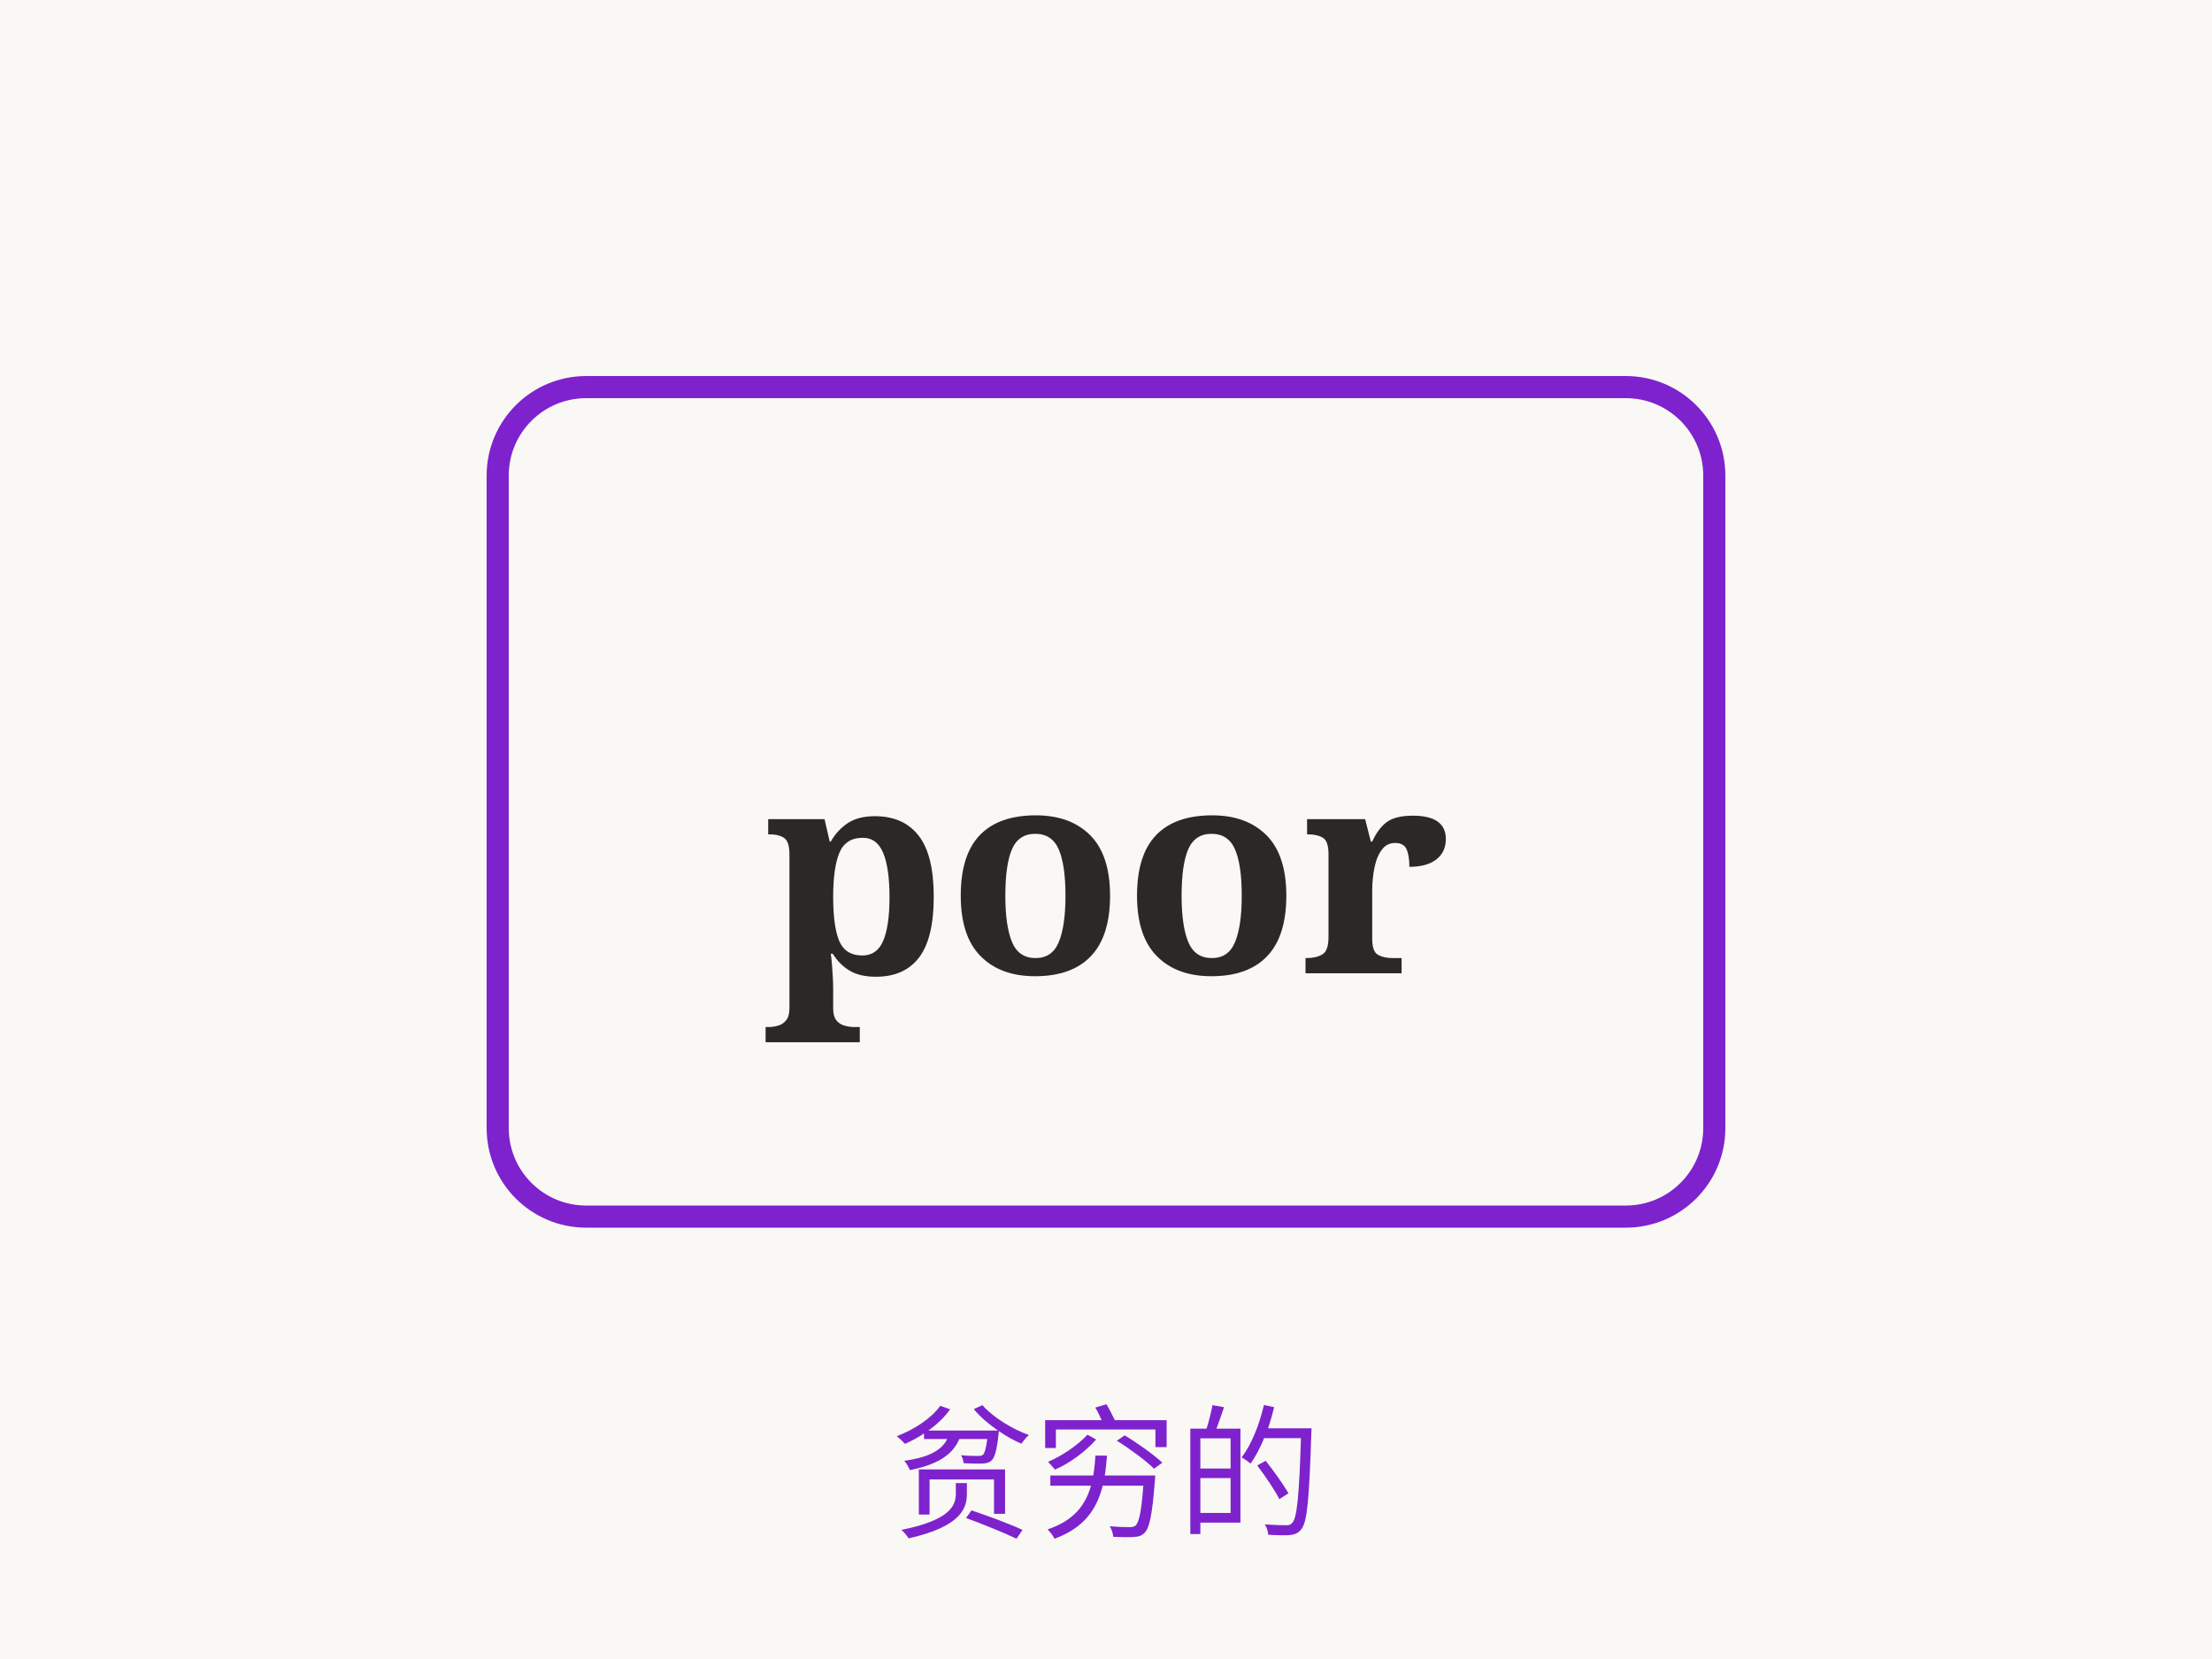
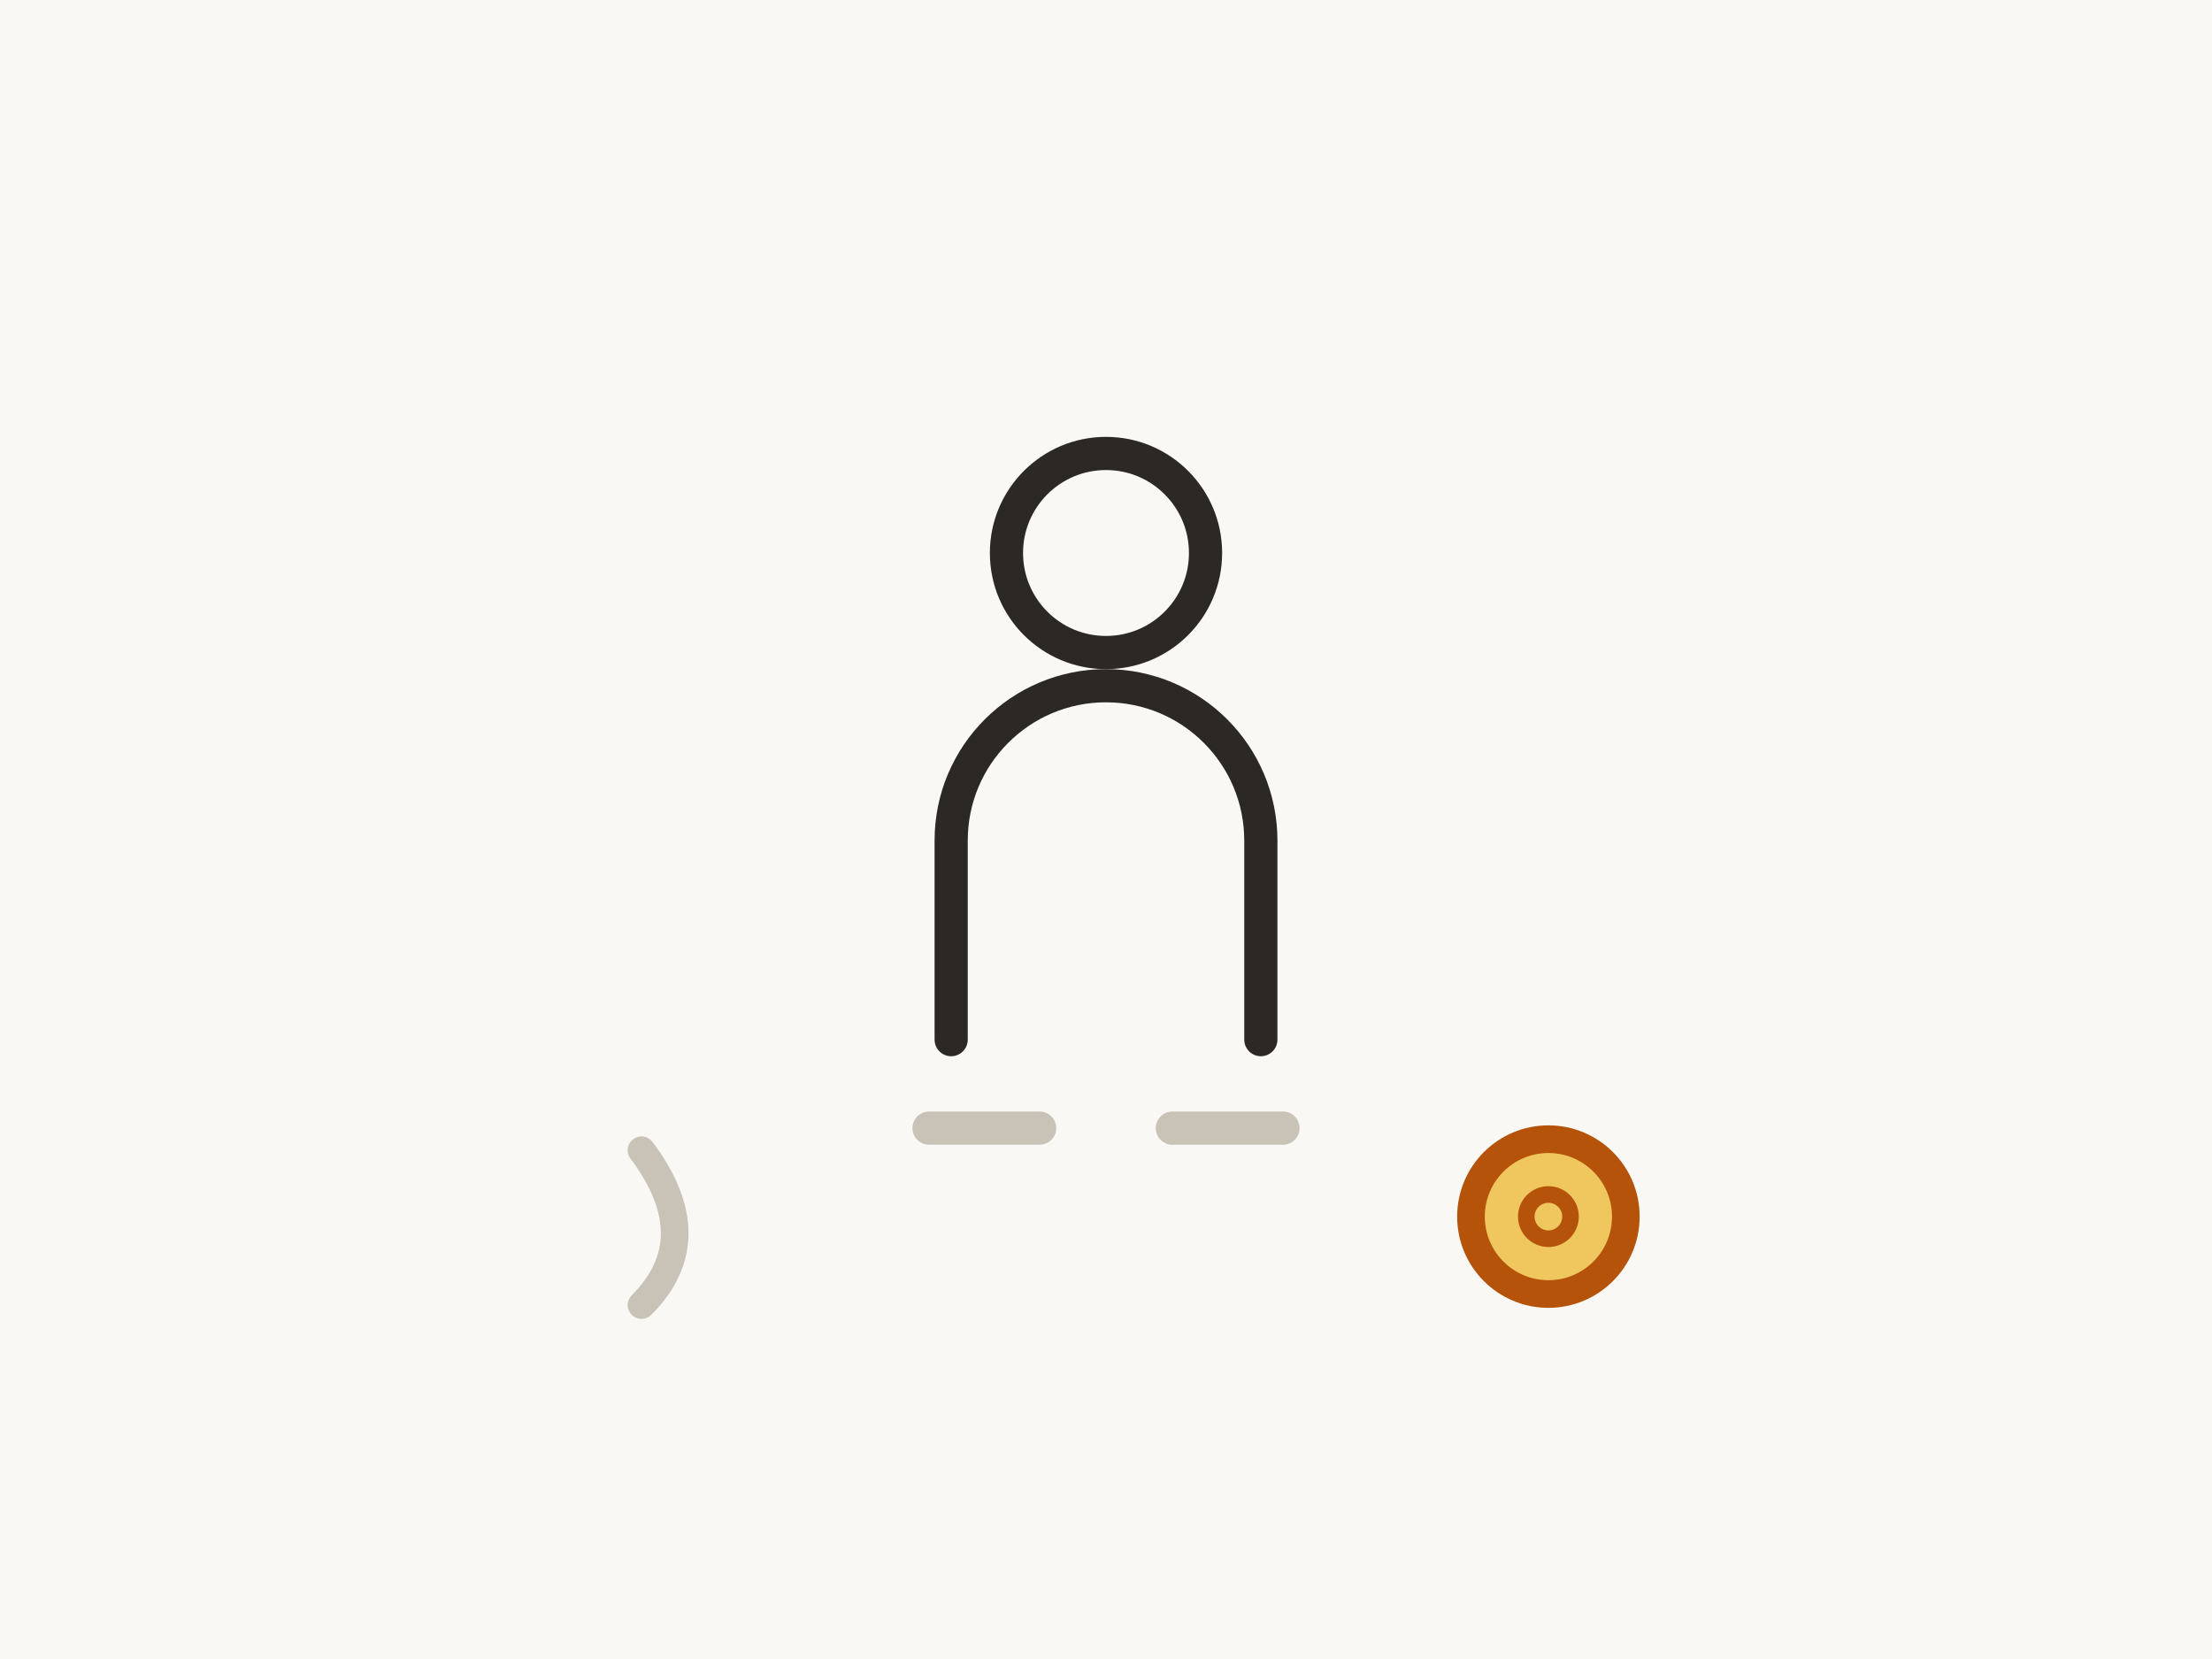
<svg xmlns="http://www.w3.org/2000/svg" viewBox="0 0 200 150">
  <rect width="200" height="150" fill="#faf8f4" />
-   <rect x="45" y="35" width="110" height="75" rx="8" fill="none" stroke="#7e22ce" stroke-width="2" />
-   <text x="100" y="88" text-anchor="middle" font-size="26" font-weight="600" fill="#2c2825" font-family="Georgia,serif">poor</text>
-   <text x="100" y="138" text-anchor="middle" font-size="13" fill="#7e22ce" font-family="sans-serif">贫穷的</text>
+   <path d="M76 56 Q76 40 100 40 Q124 40 124 56 V76 Q124 92 100 92 Q76 92 76 76 Z" fill="none" stroke="none" stroke-width="3" stroke-linecap="round" stroke-linejoin="round" />
+   <circle cx="100" cy="50" r="9" fill="none" stroke="#2c2825" stroke-width="3" />
+   <path d="M86 94 v-18 a14 14 0 0 1 28 0 v18" fill="none" stroke="#2c2825" stroke-width="3" stroke-linecap="round" stroke-linejoin="round" />
+   <path d="M84 102 h10 M106 102 h10" fill="none" stroke="#c9c2b6" stroke-width="3" stroke-linecap="round" stroke-linejoin="round" />
+   <circle cx="140" cy="110" r="7" fill="#f0c75e" stroke="#b45309" stroke-width="2.5" />
+   <circle cx="140" cy="110" r="2" fill="none" stroke="#b45309" stroke-width="1.5" />
+   <path d="M58 104 q6 8 0 14" fill="none" stroke="#c9c2b6" stroke-width="2.5" stroke-linecap="round" stroke-linejoin="round" />
</svg>
